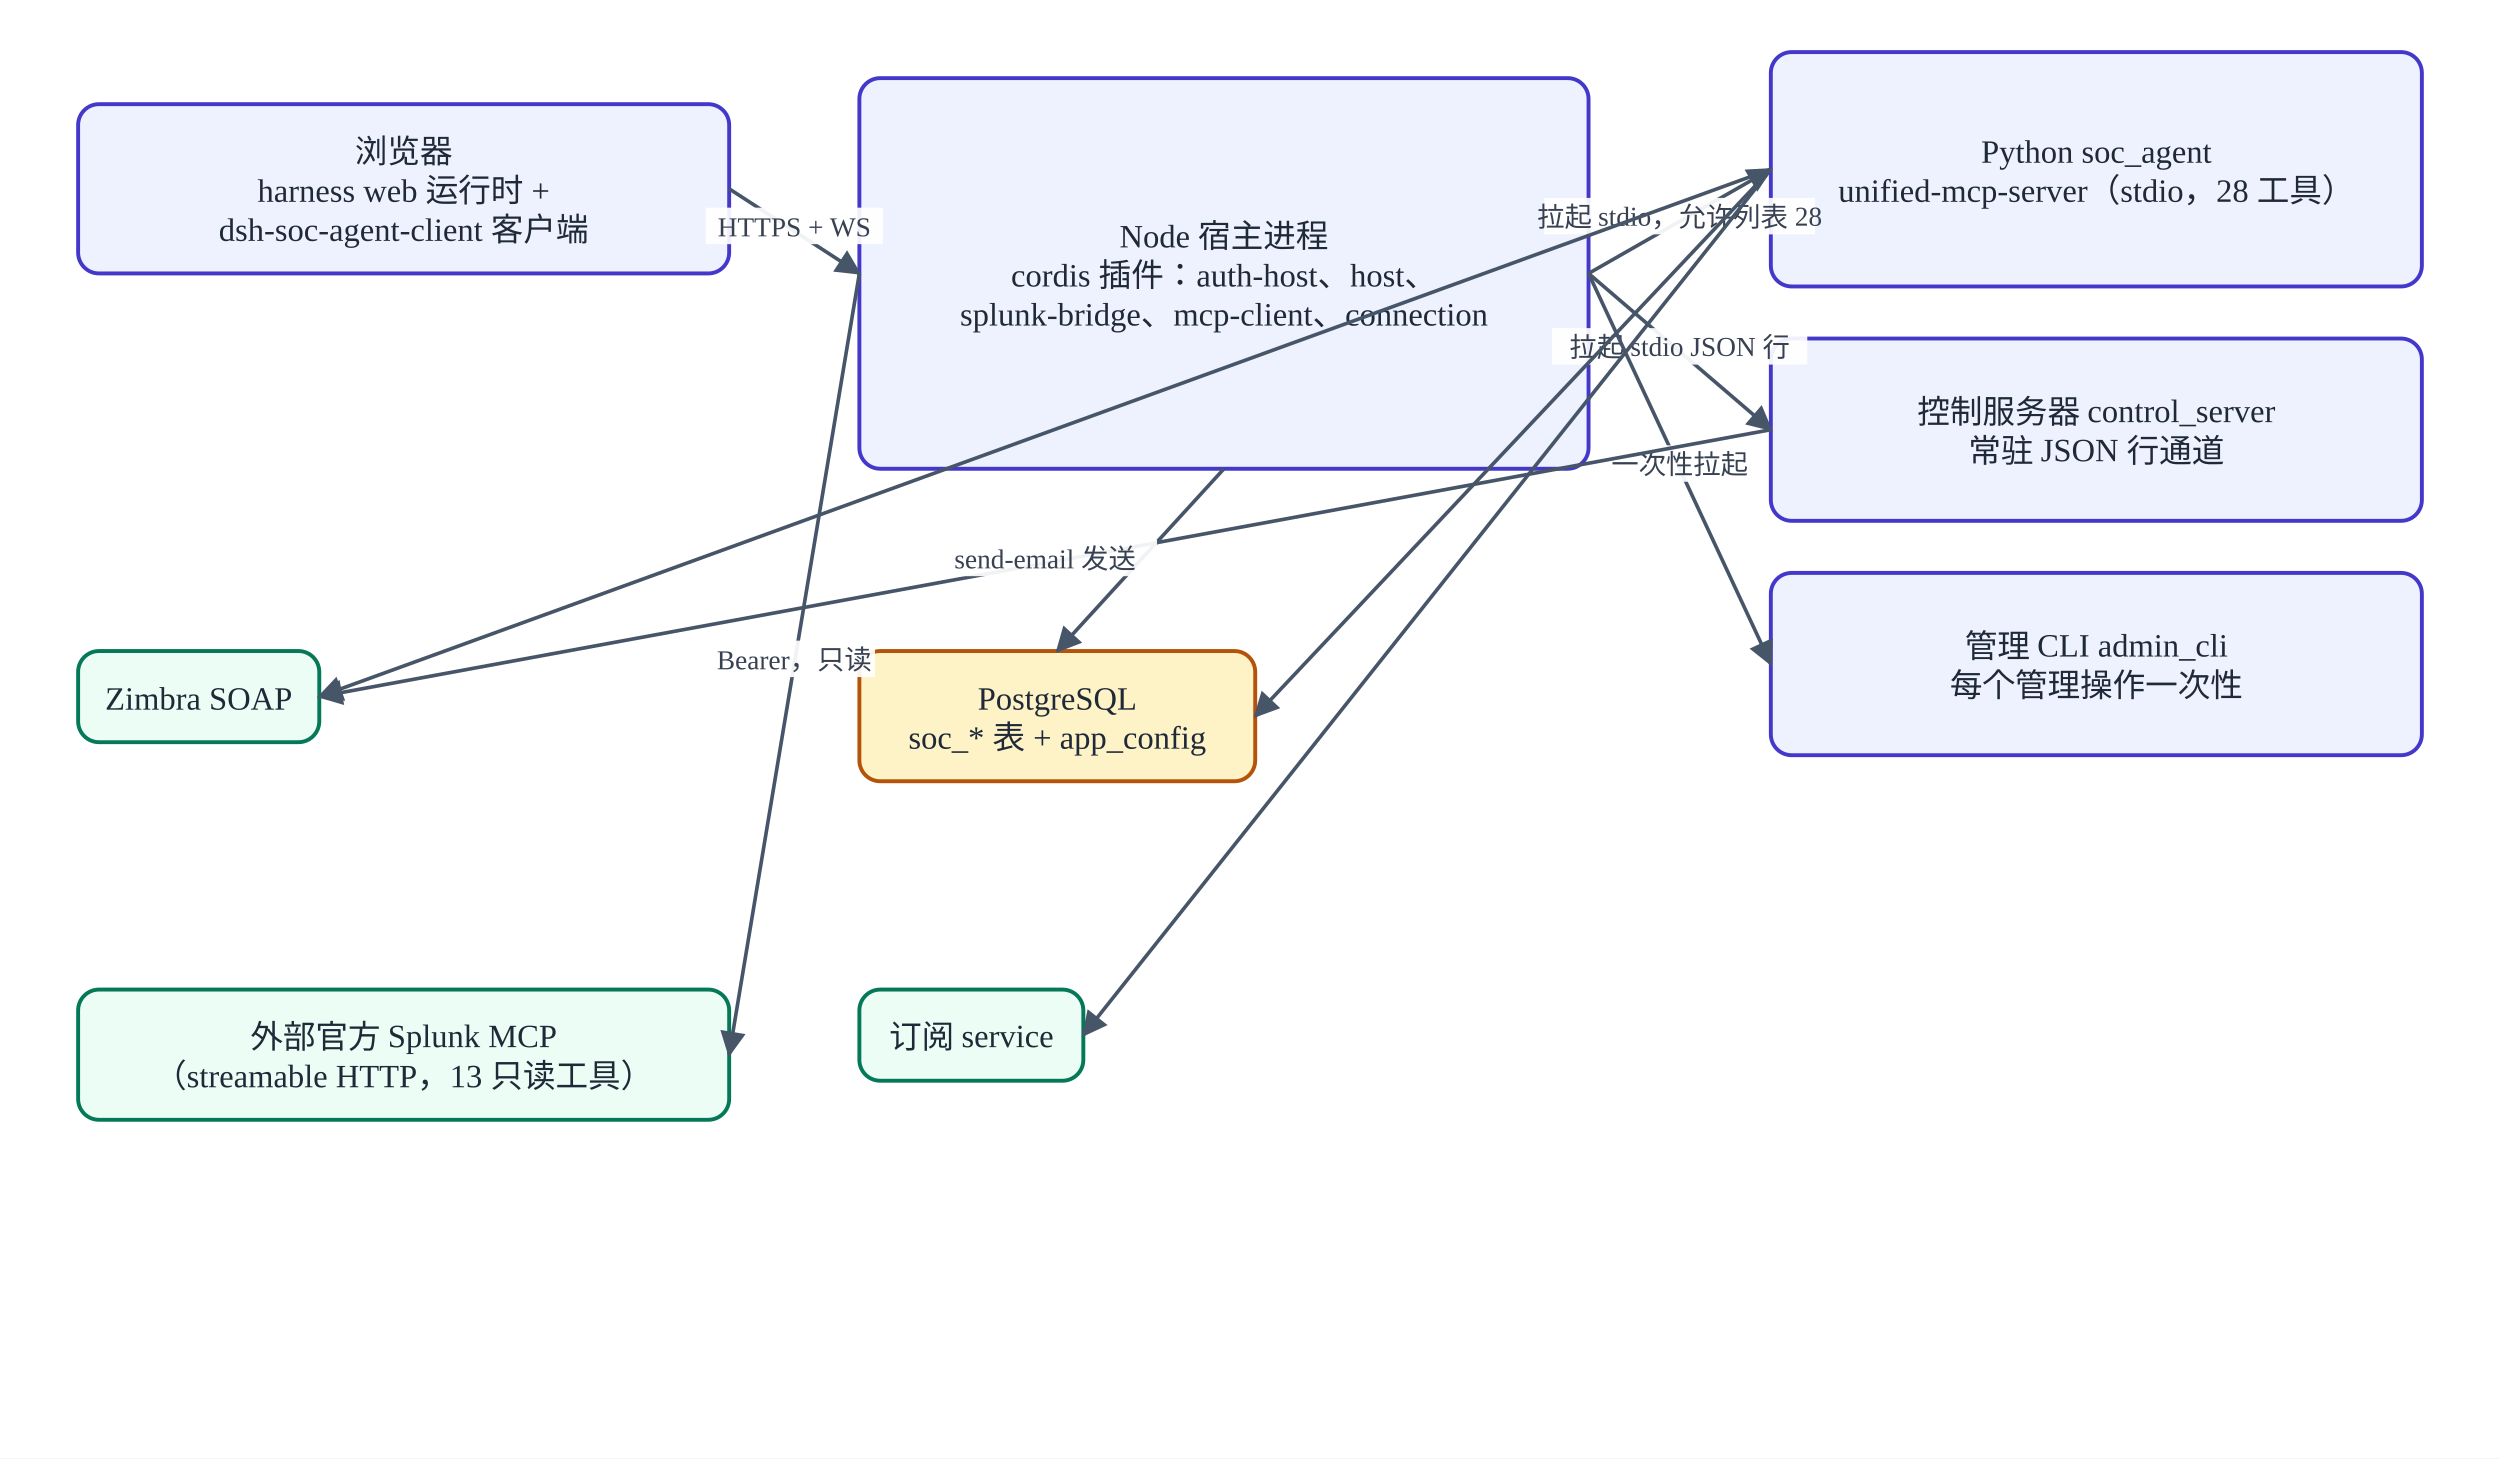
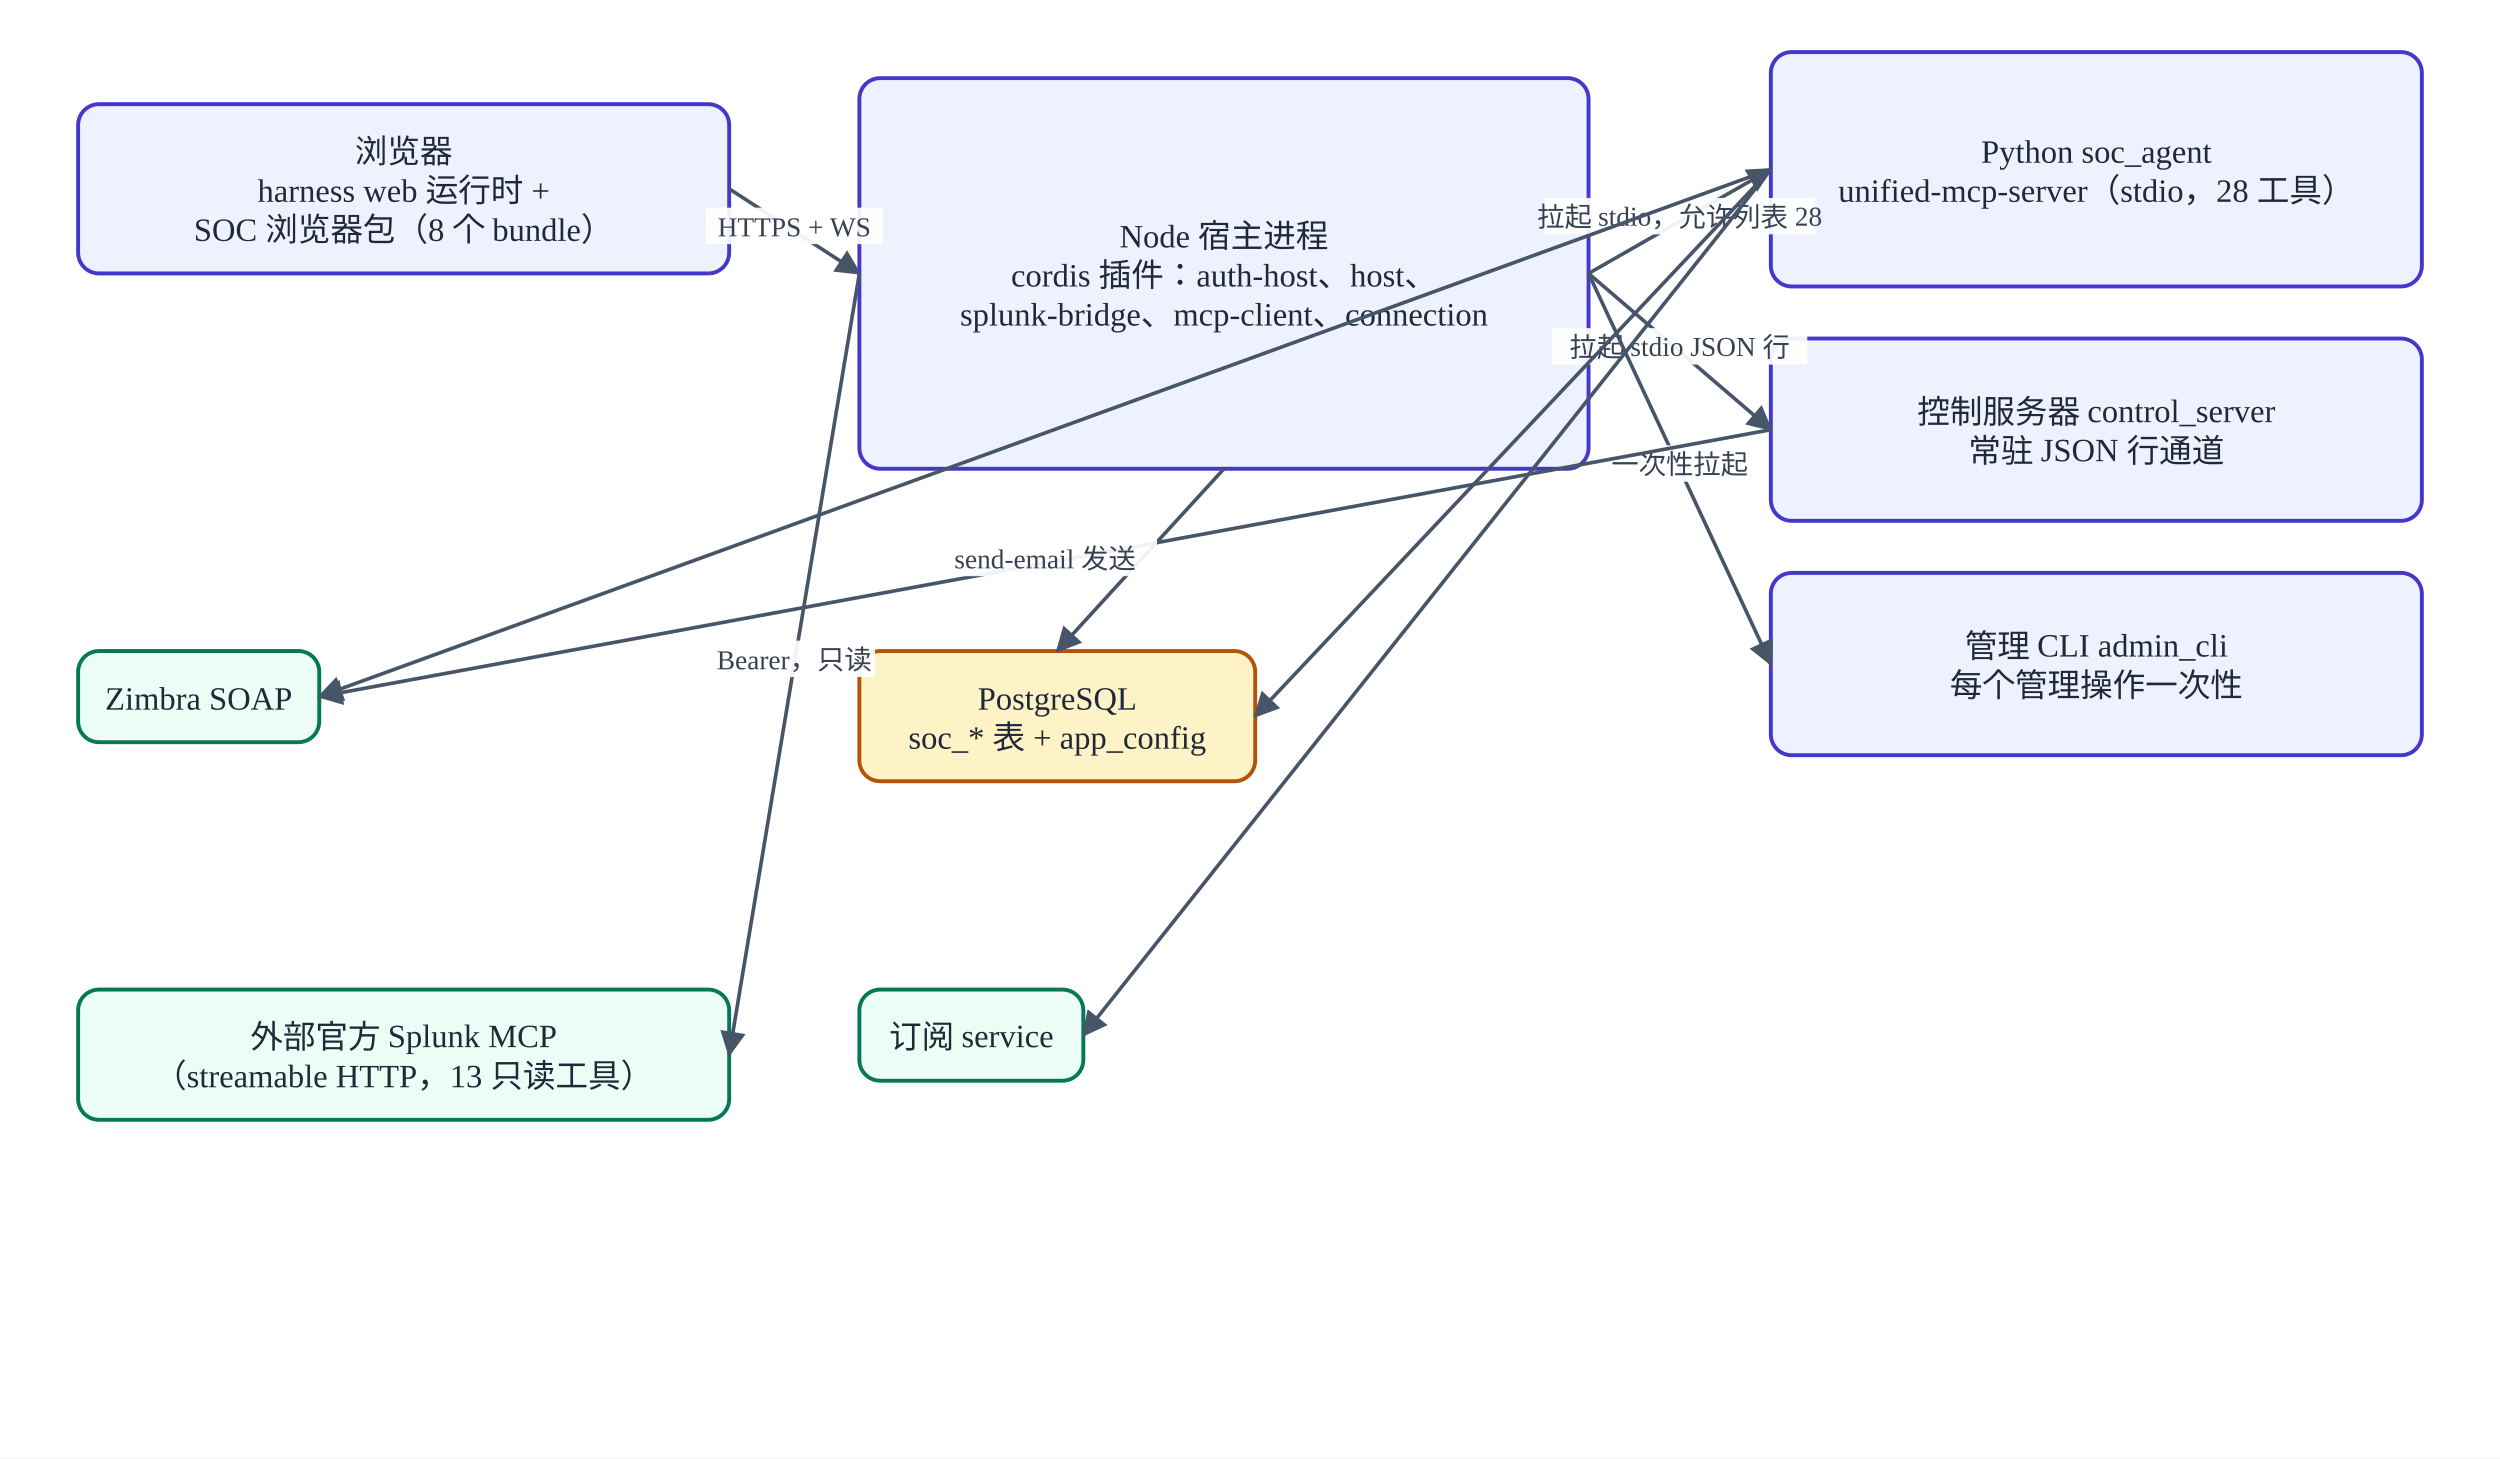
<svg xmlns="http://www.w3.org/2000/svg" viewBox="0 0 960 560" width="960" height="560" role="img" aria-labelledby="t d">
  <style>a[data-否de] rect, a[data-否de] ellipse { transition: stroke-width .15s; } a[data-否de]:hover rect, a[data-否de]:hover ellipse, a[data-否de]:focus rect, a[data-否de]:focus ellipse { stroke-width: 3; }</style>
  <defs>
    <marker id="arr" viewBox="0 0 10 10" refX="9" refY="5" markerWidth="7" markerHeight="7" orient="auto-start-reverse">
      <path d="M0,0 L10,5 L0,10 z" fill="#475569" />
    </marker>
  </defs>
  <rect width="960" height="560" fill="#ffffff" />
  <a href="architecture.html#containers" data-否de="b" style="cursor:pointer">
    <rect x="30" y="40" width="250" height="65" rx="8" fill="#eef2ff" stroke="#4338ca" stroke-width="1.5" />
    <text x="155" y="62.5" text-anchor="middle" font-size="12.5" fill="#1f2937">浏览器</text>
    <text x="155" y="77.5" text-anchor="middle" font-size="12.5" fill="#1f2937">harness web 运行时 +</text>
-     <text x="155" y="92.5" text-anchor="middle" font-size="12.5" fill="#1f2937">dsh-soc-agent-client 客户端</text>
+     <text x="155" y="92.5" text-anchor="middle" font-size="12.5" fill="#1f2937">SOC 浏览器包（8 个 bundle）</text>
  </a>
  <a href="architecture.html#components" data-否de="h" style="cursor:pointer">
    <rect x="330" y="30" width="280" height="150" rx="8" fill="#eef2ff" stroke="#4338ca" stroke-width="1.5" />
    <text x="470" y="95" text-anchor="middle" font-size="12.5" fill="#1f2937">Node 宿主进程</text>
    <text x="470" y="110" text-anchor="middle" font-size="12.5" fill="#1f2937">cordis 插件：auth-host、host、</text>
    <text x="470" y="125" text-anchor="middle" font-size="12.5" fill="#1f2937">splunk-bridge、mcp-client、connection</text>
  </a>
  <a href="mcp-tooling.html#servers" data-否de="py" style="cursor:pointer">
    <rect x="680" y="20" width="250" height="90" rx="8" fill="#eef2ff" stroke="#4338ca" stroke-width="1.5" />
    <text x="805" y="62.5" text-anchor="middle" font-size="12.5" fill="#1f2937">Python soc_agent</text>
    <text x="805" y="77.5" text-anchor="middle" font-size="12.5" fill="#1f2937">unified-mcp-server（stdio，28 工具）</text>
  </a>
  <a href="reference.html#catalogs" data-否de="ct" style="cursor:pointer">
    <rect x="680" y="130" width="250" height="70" rx="8" fill="#eef2ff" stroke="#4338ca" stroke-width="1.5" />
    <text x="805" y="162.5" text-anchor="middle" font-size="12.5" fill="#1f2937">控制服务器 control_server</text>
    <text x="805" y="177.5" text-anchor="middle" font-size="12.5" fill="#1f2937">常驻 JSON 行通道</text>
  </a>
  <a href="reference.html#catalogs" data-否de="ac" style="cursor:pointer">
    <rect x="680" y="220" width="250" height="70" rx="8" fill="#eef2ff" stroke="#4338ca" stroke-width="1.5" />
    <text x="805" y="252.5" text-anchor="middle" font-size="12.5" fill="#1f2937">管理 CLI admin_cli</text>
    <text x="805" y="267.5" text-anchor="middle" font-size="12.5" fill="#1f2937">每个管理操作一次性</text>
  </a>
  <a href="operations.html#data" data-否de="pg" style="cursor:pointer">
    <rect x="330" y="250" width="152" height="50" rx="8" fill="#fef3c7" stroke="#b45309" stroke-width="1.5" />
    <text x="406" y="272.5" text-anchor="middle" font-size="12.5" fill="#1f2937">PostgreSQL</text>
    <text x="406" y="287.5" text-anchor="middle" font-size="12.5" fill="#1f2937">soc_* 表 + app_config</text>
  </a>
  <a href="operations.html#data" data-否de="z" style="cursor:pointer">
    <rect x="30" y="250" width="92.6" height="35" rx="8" fill="#ecfdf5" stroke="#047857" stroke-width="1.5" />
    <text x="76.3" y="272.5" text-anchor="middle" font-size="12.5" fill="#1f2937">Zimbra SOAP</text>
  </a>
  <a href="mcp-tooling.html#servers" data-否de="sp" style="cursor:pointer">
    <rect x="30" y="380" width="250" height="50" rx="8" fill="#ecfdf5" stroke="#047857" stroke-width="1.5" />
    <text x="155" y="402.5" text-anchor="middle" font-size="12.5" fill="#1f2937">外部官方 Splunk MCP</text>
    <text x="155" y="417.5" text-anchor="middle" font-size="12.5" fill="#1f2937">（streamable HTTP，13 只读工具）</text>
  </a>
  <a href="troubleshooting.html#areas" data-否de="su" style="cursor:pointer">
    <rect x="330" y="380" width="86" height="35" rx="8" fill="#ecfdf5" stroke="#047857" stroke-width="1.5" />
    <text x="373" y="402.5" text-anchor="middle" font-size="12.5" fill="#1f2937">订阅 service</text>
  </a>
  <line x1="280" y1="72.5" x2="330" y2="105" stroke="#475569" stroke-width="1.4" marker-end="url(#arr)" />
  <rect x="271" y="79.75" width="68" height="14" fill="#ffffff" opacity="0.92" />
  <text x="305" y="90.75" text-anchor="middle" font-size="10.5" fill="#374151">HTTPS + WS</text>
  <line x1="610" y1="105" x2="680" y2="65" stroke="#475569" stroke-width="1.4" marker-end="url(#arr)" />
  <rect x="593" y="76" width="104" height="14" fill="#ffffff" opacity="0.92" />
  <text x="645" y="87" text-anchor="middle" font-size="10.5" fill="#374151">拉起 stdio，允许列表 28</text>
  <line x1="610" y1="105" x2="680" y2="165" stroke="#475569" stroke-width="1.4" marker-end="url(#arr)" />
  <rect x="596" y="126" width="98" height="14" fill="#ffffff" opacity="0.92" />
  <text x="645" y="137" text-anchor="middle" font-size="10.5" fill="#374151">拉起 stdio JSON 行</text>
  <line x1="610" y1="105" x2="680" y2="255" stroke="#475569" stroke-width="1.4" marker-end="url(#arr)" />
  <rect x="626" y="171" width="38" height="14" fill="#ffffff" opacity="0.92" />
  <text x="645" y="182" text-anchor="middle" font-size="10.5" fill="#374151">一次性拉起</text>
  <line x1="470" y1="180" x2="406" y2="250" stroke="#475569" stroke-width="1.4" marker-end="url(#arr)" />
  <line x1="680" y1="65" x2="122.6" y2="267.5" stroke="#475569" stroke-width="1.4" marker-end="url(#arr)" />
  <line x1="680" y1="65" x2="416" y2="397.5" stroke="#475569" stroke-width="1.4" marker-end="url(#arr)" />
  <line x1="680" y1="65" x2="482" y2="275" stroke="#475569" stroke-width="1.4" marker-end="url(#arr)" />
  <line x1="680" y1="165" x2="122.6" y2="267.5" stroke="#475569" stroke-width="1.4" marker-end="url(#arr)" />
  <rect x="358.3" y="207.25" width="86" height="14" fill="#ffffff" opacity="0.92" />
  <text x="401.3" y="218.25" text-anchor="middle" font-size="10.5" fill="#374151">send-email 发送</text>
  <line x1="330" y1="105" x2="280" y2="405" stroke="#475569" stroke-width="1.4" marker-end="url(#arr)" />
  <rect x="274" y="246" width="62" height="14" fill="#ffffff" opacity="0.92" />
  <text x="305" y="257" text-anchor="middle" font-size="10.5" fill="#374151">Bearer，只读</text>
</svg>
